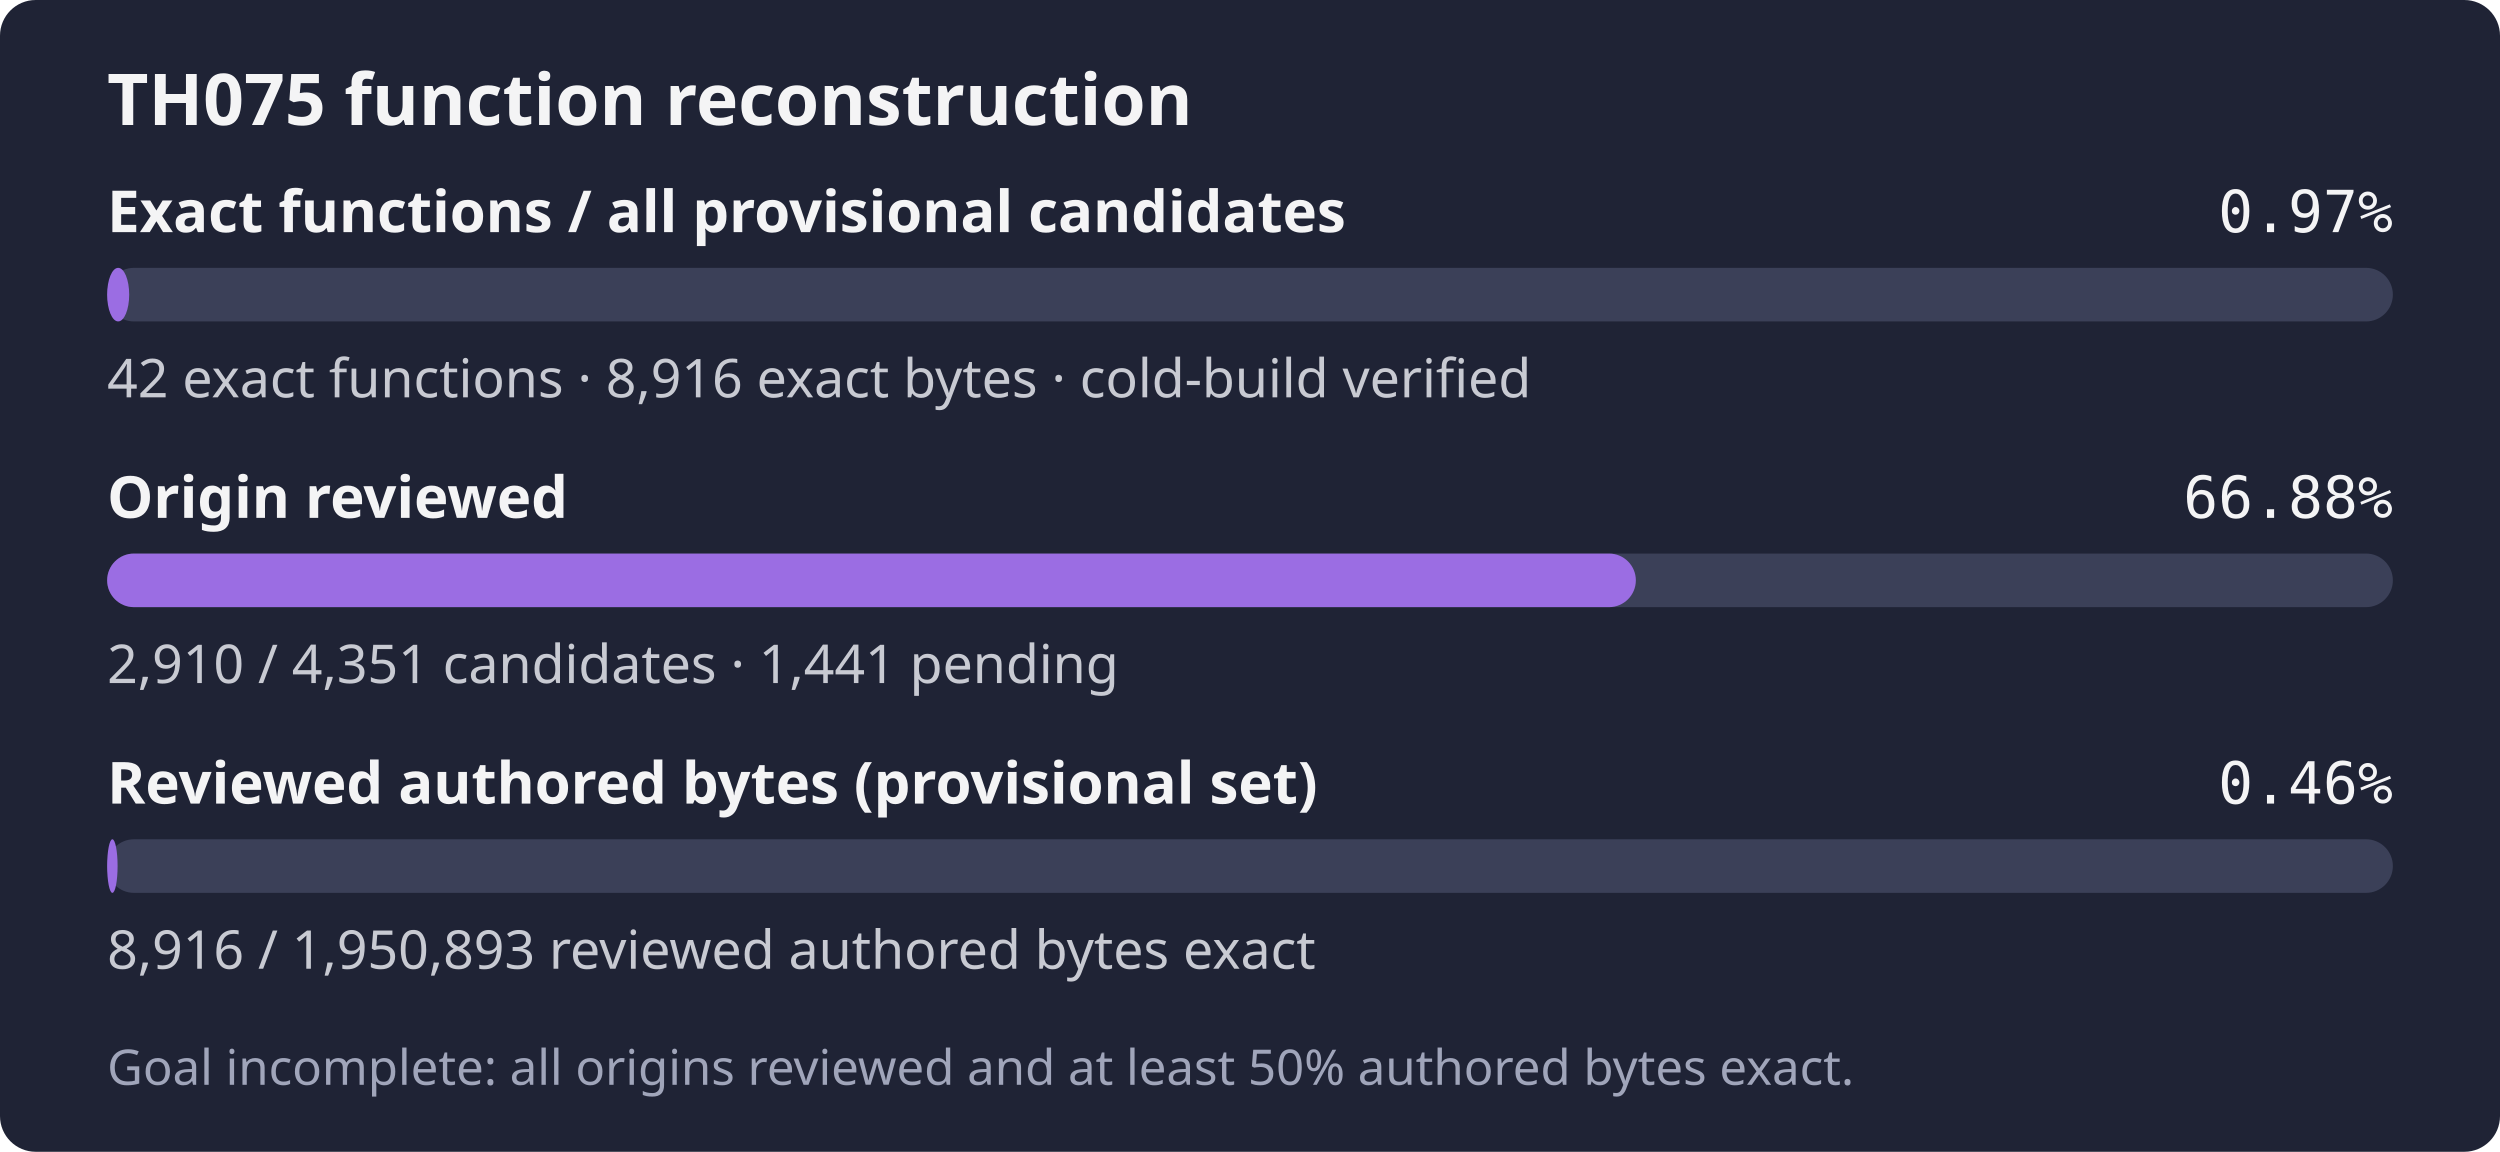
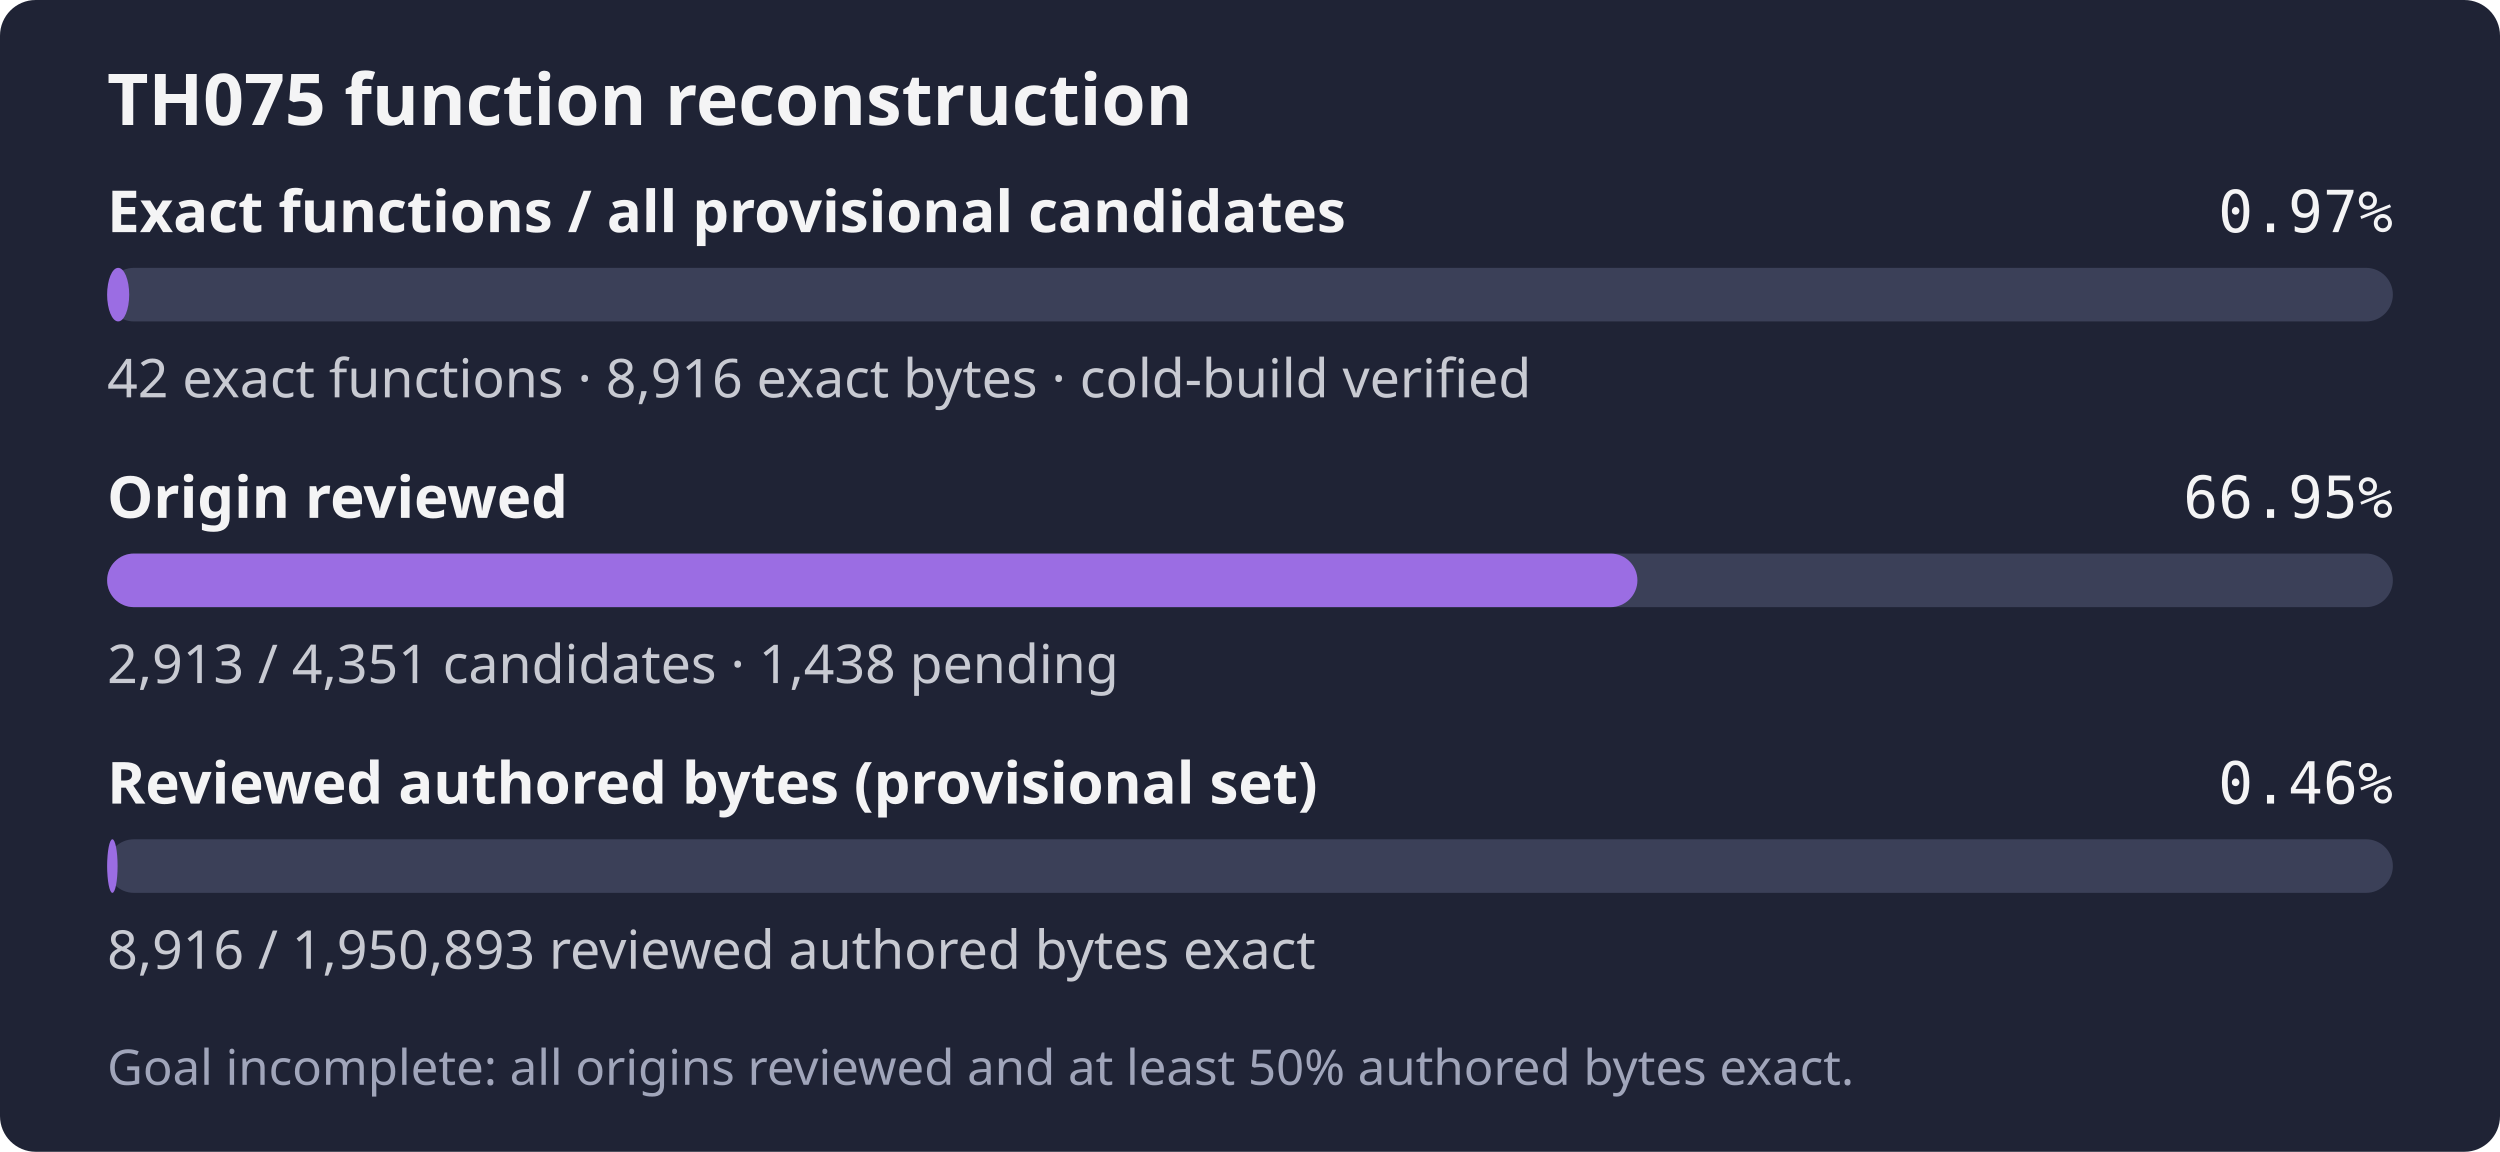
- <svg xmlns="http://www.w3.org/2000/svg" width="560" height="258" role="img" aria-label="TH075: 42 exact functions, 8,916 exact bytes; 2,910 of 4,351 candidates reviewed; Goal incomplete: all origins reviewed and at least 50% authored bytes exact.">
+ <svg xmlns="http://www.w3.org/2000/svg" width="560" height="258" role="img" aria-label="TH075: 42 exact functions, 8,916 exact bytes; 2,913 of 4,351 candidates reviewed; Goal incomplete: all origins reviewed and at least 50% authored bytes exact.">
  <rect width="560" height="258" rx="8" fill="#1f2335" />
  <text x="24" y="28" fill="#f4f4f5" font-family="sans-serif" font-size="16" font-weight="600">TH075 function reconstruction</text>
  <text x="24" y="52" fill="#f4f4f5" font-family="sans-serif" font-size="13" font-weight="600">Exact functions / all provisional candidates</text>
  <text x="536" y="52" fill="#f4f4f5" text-anchor="end" font-family="monospace" font-size="13">0.97%</text>
  <rect x="24" y="60" width="512" height="12" rx="6" fill="#3b4058" />
  <rect x="24" y="60" width="4.94" height="12" rx="6" fill="#9b6de3" />
  <text x="24" y="89" fill="#c8cad2" font-family="sans-serif" font-size="12">42 exact functions · 8,916 exact bytes · cold-build verified</text>
  <text x="24" y="116" fill="#f4f4f5" font-family="sans-serif" font-size="13" font-weight="600">Origin reviewed</text>
-   <text x="536" y="116" fill="#f4f4f5" text-anchor="end" font-family="monospace" font-size="13">66.88%</text>
+   <text x="536" y="116" fill="#f4f4f5" text-anchor="end" font-family="monospace" font-size="13">66.95%</text>
  <rect x="24" y="124" width="512" height="12" rx="6" fill="#3b4058" />
-   <rect x="24" y="124" width="342.43" height="12" rx="6" fill="#9b6de3" />
-   <text x="24" y="153" fill="#c8cad2" font-family="sans-serif" font-size="12">2,910 / 4,351 candidates · 1,441 pending</text>
+   <rect x="24" y="124" width="342.78" height="12" rx="6" fill="#9b6de3" />
+   <text x="24" y="153" fill="#c8cad2" font-family="sans-serif" font-size="12">2,913 / 4,351 candidates · 1,438 pending</text>
  <text x="24" y="180" fill="#f4f4f5" font-family="sans-serif" font-size="13" font-weight="600">Reviewed authored bytes (provisional set)</text>
  <text x="536" y="180" fill="#f4f4f5" text-anchor="end" font-family="monospace" font-size="13">0.46%</text>
  <rect x="24" y="188" width="512" height="12" rx="6" fill="#3b4058" />
  <rect x="24" y="188" width="2.34" height="12" rx="6" fill="#9b6de3" />
  <text x="24" y="217" fill="#c8cad2" font-family="sans-serif" font-size="12">8,916 / 1,950,893 reviewed authored bytes exact</text>
  <text x="24" y="243" fill="#a0a5ba" font-family="sans-serif" font-size="11">Goal incomplete: all origins reviewed and at least 50% authored bytes exact.</text>
</svg>
